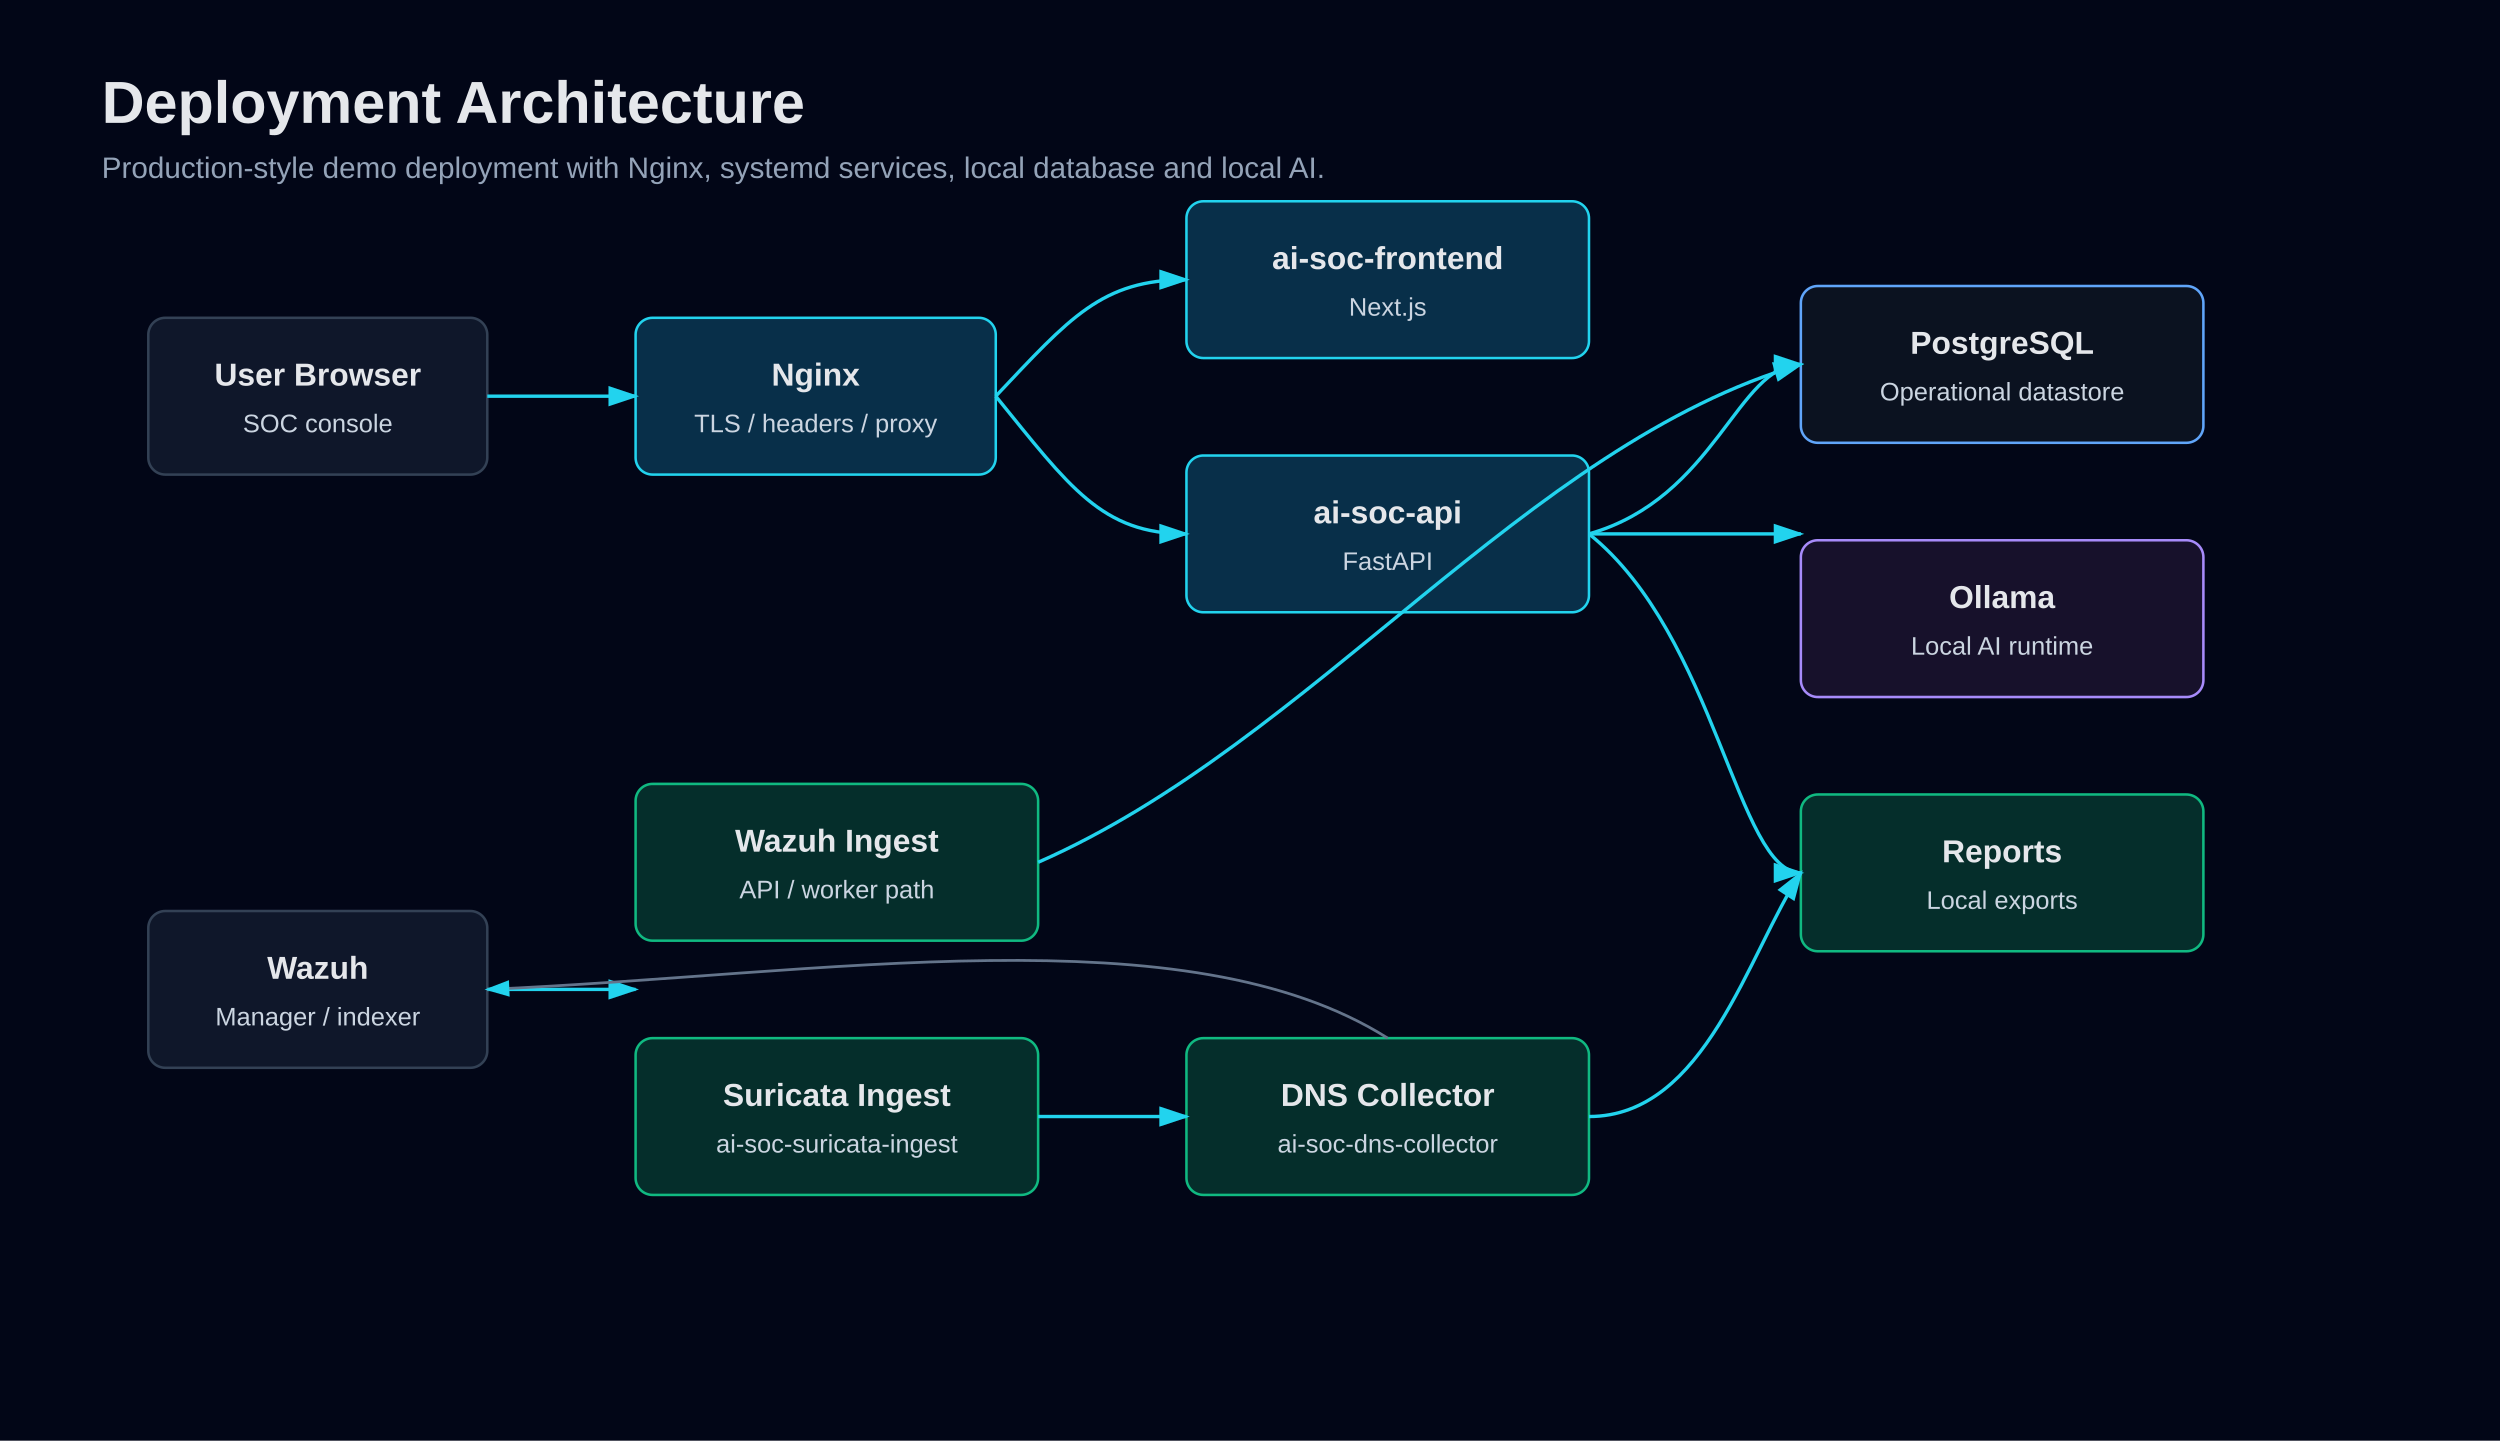
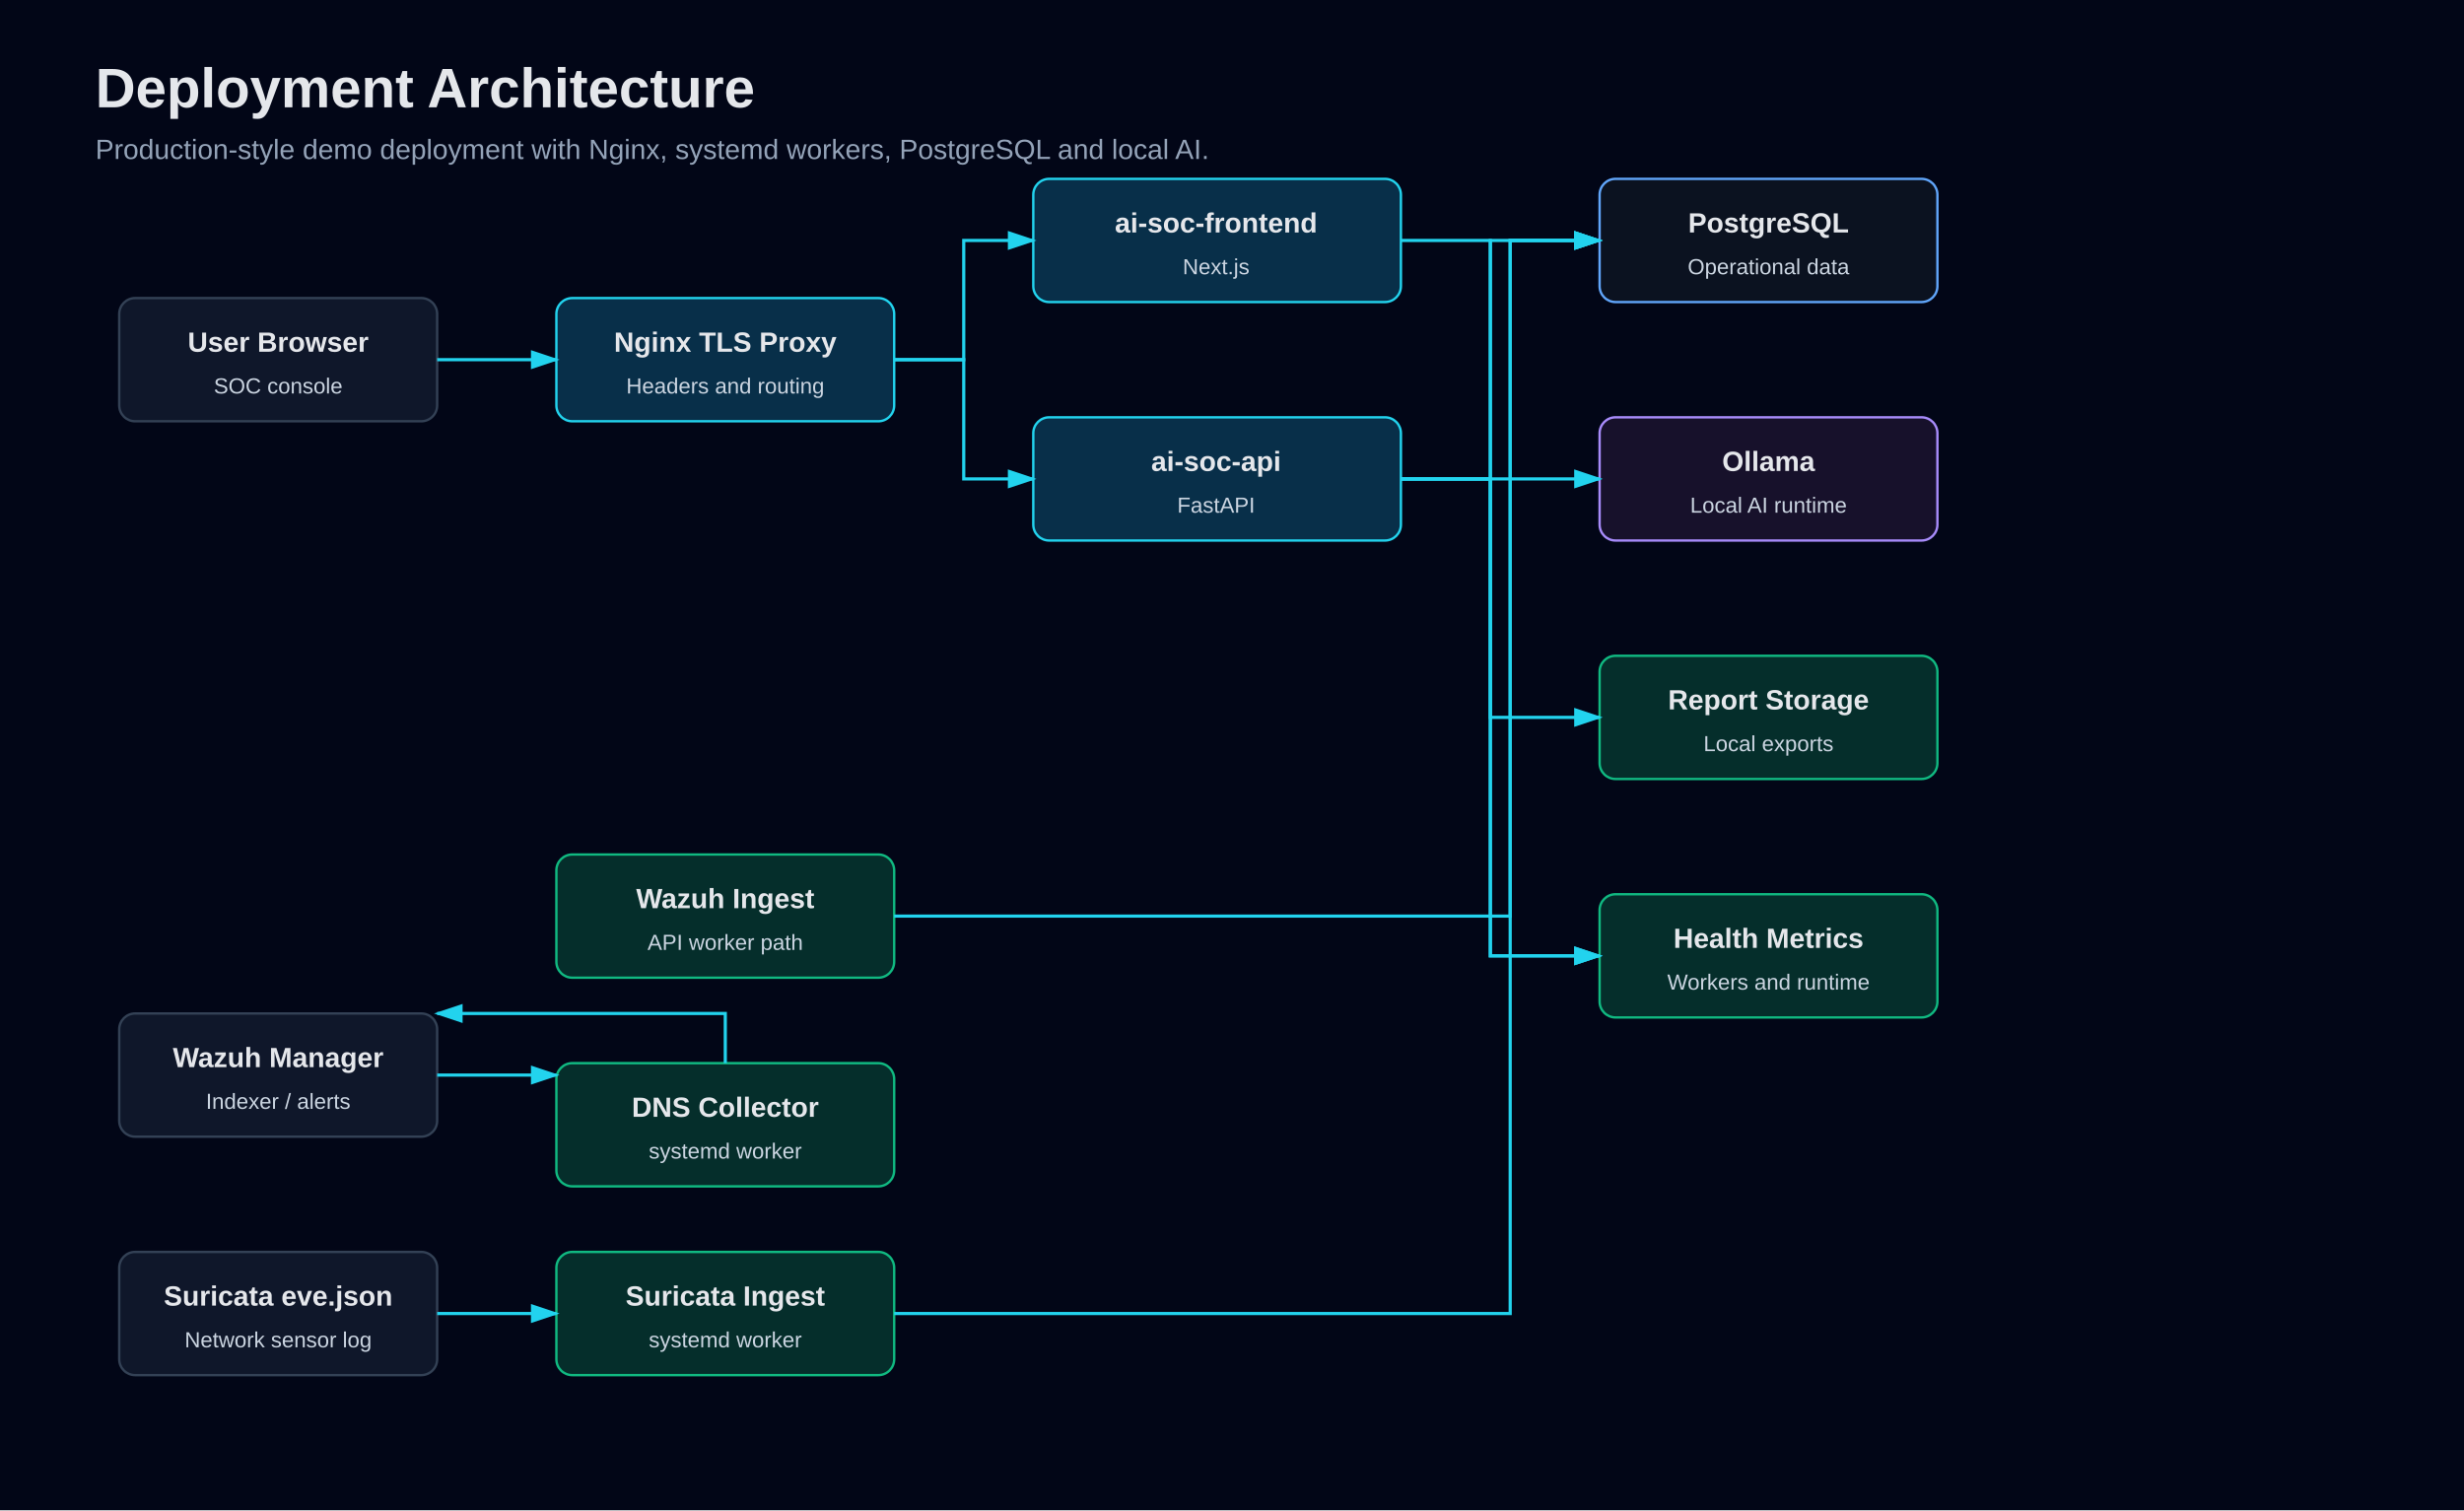
- <svg xmlns="http://www.w3.org/2000/svg" width="1180" height="680" viewBox="0 0 1180 680" role="img" aria-labelledby="title desc">
+ <svg xmlns="http://www.w3.org/2000/svg" width="1240" height="760" viewBox="0 0 1240 760" role="img" aria-labelledby="title desc">
  <defs>
    <marker id="arrow" markerWidth="10" markerHeight="10" refX="8" refY="3" orient="auto" markerUnits="strokeWidth">
      <path d="M0,0 L0,6 L9,3 z" fill="#22d3ee" />
    </marker>
    <style>
      .bg { fill: #020617; }
-       .box { fill: #0f172a; stroke: #334155; stroke-width: 1.2; rx: 8; }
+       .node { fill: #0f172a; stroke: #334155; stroke-width: 1.2; rx: 8; }
      .service { fill: #082f49; stroke: #22d3ee; stroke-width: 1.2; rx: 8; }
      .store { fill: #0b1220; stroke: #60a5fa; stroke-width: 1.2; rx: 8; }
      .ai { fill: #17112b; stroke: #a78bfa; stroke-width: 1.2; rx: 8; }
      .worker { fill: #052e2b; stroke: #10b981; stroke-width: 1.2; rx: 8; }
      .title { fill: #e5e7eb; font: 700 28px Arial, sans-serif; }
      .subtitle { fill: #94a3b8; font: 400 14px Arial, sans-serif; }
-       .label { fill: #e5e7eb; font: 700 15px Arial, sans-serif; text-anchor: middle; }
-       .small { fill: #cbd5e1; font: 400 12px Arial, sans-serif; text-anchor: middle; }
+       .label { fill: #e5e7eb; font: 700 14px Arial, sans-serif; text-anchor: middle; }
+       .small { fill: #cbd5e1; font: 400 11px Arial, sans-serif; text-anchor: middle; }
      .edge { stroke: #22d3ee; stroke-width: 1.6; fill: none; marker-end: url(#arrow); }
-       .muted { stroke: #64748b; stroke-width: 1.3; fill: none; marker-end: url(#arrow); }
+       .muted { stroke: #64748b; stroke-width: 1.35; fill: none; marker-end: url(#arrow); }
    </style>
  </defs>
-   <rect class="bg" width="1180" height="680" />
-   <text class="title" x="48" y="58">Deployment Architecture</text>
-   <text class="subtitle" x="48" y="84">Production-style demo deployment with Nginx, systemd services, local database and local AI.</text>
-   <rect class="box" x="70" y="150" width="160" height="74" />
-   <text class="label" x="150" y="182">User Browser</text>
-   <text class="small" x="150" y="204">SOC console</text>
-   <rect class="service" x="300" y="150" width="170" height="74" />
-   <text class="label" x="385" y="182">Nginx</text>
-   <text class="small" x="385" y="204">TLS / headers / proxy</text>
-   <rect class="service" x="560" y="95" width="190" height="74" />
-   <text class="label" x="655" y="127">ai-soc-frontend</text>
-   <text class="small" x="655" y="149">Next.js</text>
-   <rect class="service" x="560" y="215" width="190" height="74" />
-   <text class="label" x="655" y="247">ai-soc-api</text>
-   <text class="small" x="655" y="269">FastAPI</text>
-   <rect class="store" x="850" y="135" width="190" height="74" />
-   <text class="label" x="945" y="167">PostgreSQL</text>
-   <text class="small" x="945" y="189">Operational datastore</text>
-   <rect class="ai" x="850" y="255" width="190" height="74" />
-   <text class="label" x="945" y="287">Ollama</text>
-   <text class="small" x="945" y="309">Local AI runtime</text>
-   <rect class="worker" x="850" y="375" width="190" height="74" />
-   <text class="label" x="945" y="407">Reports</text>
-   <text class="small" x="945" y="429">Local exports</text>
-   <rect class="box" x="70" y="430" width="160" height="74" />
-   <text class="label" x="150" y="462">Wazuh</text>
-   <text class="small" x="150" y="484">Manager / indexer</text>
-   <rect class="worker" x="300" y="370" width="190" height="74" />
-   <text class="label" x="395" y="402">Wazuh Ingest</text>
-   <text class="small" x="395" y="424">API / worker path</text>
-   <rect class="worker" x="300" y="490" width="190" height="74" />
-   <text class="label" x="395" y="522">Suricata Ingest</text>
-   <text class="small" x="395" y="544">ai-soc-suricata-ingest</text>
-   <rect class="worker" x="560" y="490" width="190" height="74" />
-   <text class="label" x="655" y="522">DNS Collector</text>
-   <text class="small" x="655" y="544">ai-soc-dns-collector</text>
-   <path class="edge" d="M230 187 H300" />
-   <path class="edge" d="M470 187 C505 150 520 132 560 132" />
-   <path class="edge" d="M470 187 C505 230 520 252 560 252" />
-   <path class="edge" d="M750 252 C810 235 820 172 850 172" />
-   <path class="edge" d="M750 252 H850" />
-   <path class="edge" d="M750 252 C810 300 820 412 850 412" />
-   <path class="edge" d="M230 467 H300" />
-   <path class="edge" d="M490 407 C620 350 720 210 850 172" />
-   <path class="edge" d="M490 527 H560" />
-   <path class="edge" d="M750 527 C805 527 825 450 850 412" />
-   <path class="muted" d="M655 490 C560 430 390 460 230 467" />
+   <rect class="bg" width="1240" height="760" />
+   <text class="title" x="48" y="54">Deployment Architecture</text>
+   <text class="subtitle" x="48" y="80">Production-style demo deployment with Nginx, systemd workers, PostgreSQL and local AI.</text>
+   <rect class="node" x="60" y="150" width="160" height="62" />
+   <text class="label" x="140" y="177">User Browser</text>
+   <text class="small" x="140" y="198">SOC console</text>
+   <rect class="service" x="280" y="150" width="170" height="62" />
+   <text class="label" x="365" y="177">Nginx TLS Proxy</text>
+   <text class="small" x="365" y="198">Headers and routing</text>
+   <rect class="service" x="520" y="90" width="185" height="62" />
+   <text class="label" x="612" y="117">ai-soc-frontend</text>
+   <text class="small" x="612" y="138">Next.js</text>
+   <rect class="service" x="520" y="210" width="185" height="62" />
+   <text class="label" x="612" y="237">ai-soc-api</text>
+   <text class="small" x="612" y="258">FastAPI</text>
+   <rect class="store" x="805" y="90" width="170" height="62" />
+   <text class="label" x="890" y="117">PostgreSQL</text>
+   <text class="small" x="890" y="138">Operational data</text>
+   <rect class="ai" x="805" y="210" width="170" height="62" />
+   <text class="label" x="890" y="237">Ollama</text>
+   <text class="small" x="890" y="258">Local AI runtime</text>
+   <rect class="worker" x="805" y="330" width="170" height="62" />
+   <text class="label" x="890" y="357">Report Storage</text>
+   <text class="small" x="890" y="378">Local exports</text>
+   <rect class="worker" x="805" y="450" width="170" height="62" />
+   <text class="label" x="890" y="477">Health Metrics</text>
+   <text class="small" x="890" y="498">Workers and runtime</text>
+   <rect class="node" x="60" y="510" width="160" height="62" />
+   <text class="label" x="140" y="537">Wazuh Manager</text>
+   <text class="small" x="140" y="558">Indexer / alerts</text>
+   <rect class="worker" x="280" y="430" width="170" height="62" />
+   <text class="label" x="365" y="457">Wazuh Ingest</text>
+   <text class="small" x="365" y="478">API worker path</text>
+   <rect class="node" x="60" y="630" width="160" height="62" />
+   <text class="label" x="140" y="657">Suricata eve.json</text>
+   <text class="small" x="140" y="678">Network sensor log</text>
+   <rect class="worker" x="280" y="630" width="170" height="62" />
+   <text class="label" x="365" y="657">Suricata Ingest</text>
+   <text class="small" x="365" y="678">systemd worker</text>
+   <rect class="worker" x="280" y="535" width="170" height="62" />
+   <text class="label" x="365" y="562">DNS Collector</text>
+   <text class="small" x="365" y="583">systemd worker</text>
+   <path class="edge" d="M220 181 H280" />
+   <path class="edge" d="M450 181 H485 V121 H520" />
+   <path class="edge" d="M450 181 H485 V241 H520" />
+   <path class="edge" d="M705 241 H750 V121 H805" />
+   <path class="edge" d="M705 241 H805" />
+   <path class="edge" d="M705 241 H750 V361 H805" />
+   <path class="edge" d="M705 241 H750 V481 H805" />
+   <path class="edge" d="M705 121 H750 V481 H805" />
+   <path class="edge" d="M220 541 H280" />
+   <path class="edge" d="M450 461 H760 V121 H805" />
+   <path class="edge" d="M220 661 H280" />
+   <path class="edge" d="M450 661 H760 V121 H805" />
+   <path class="edge" d="M365 535 V510 H220" />
</svg>
